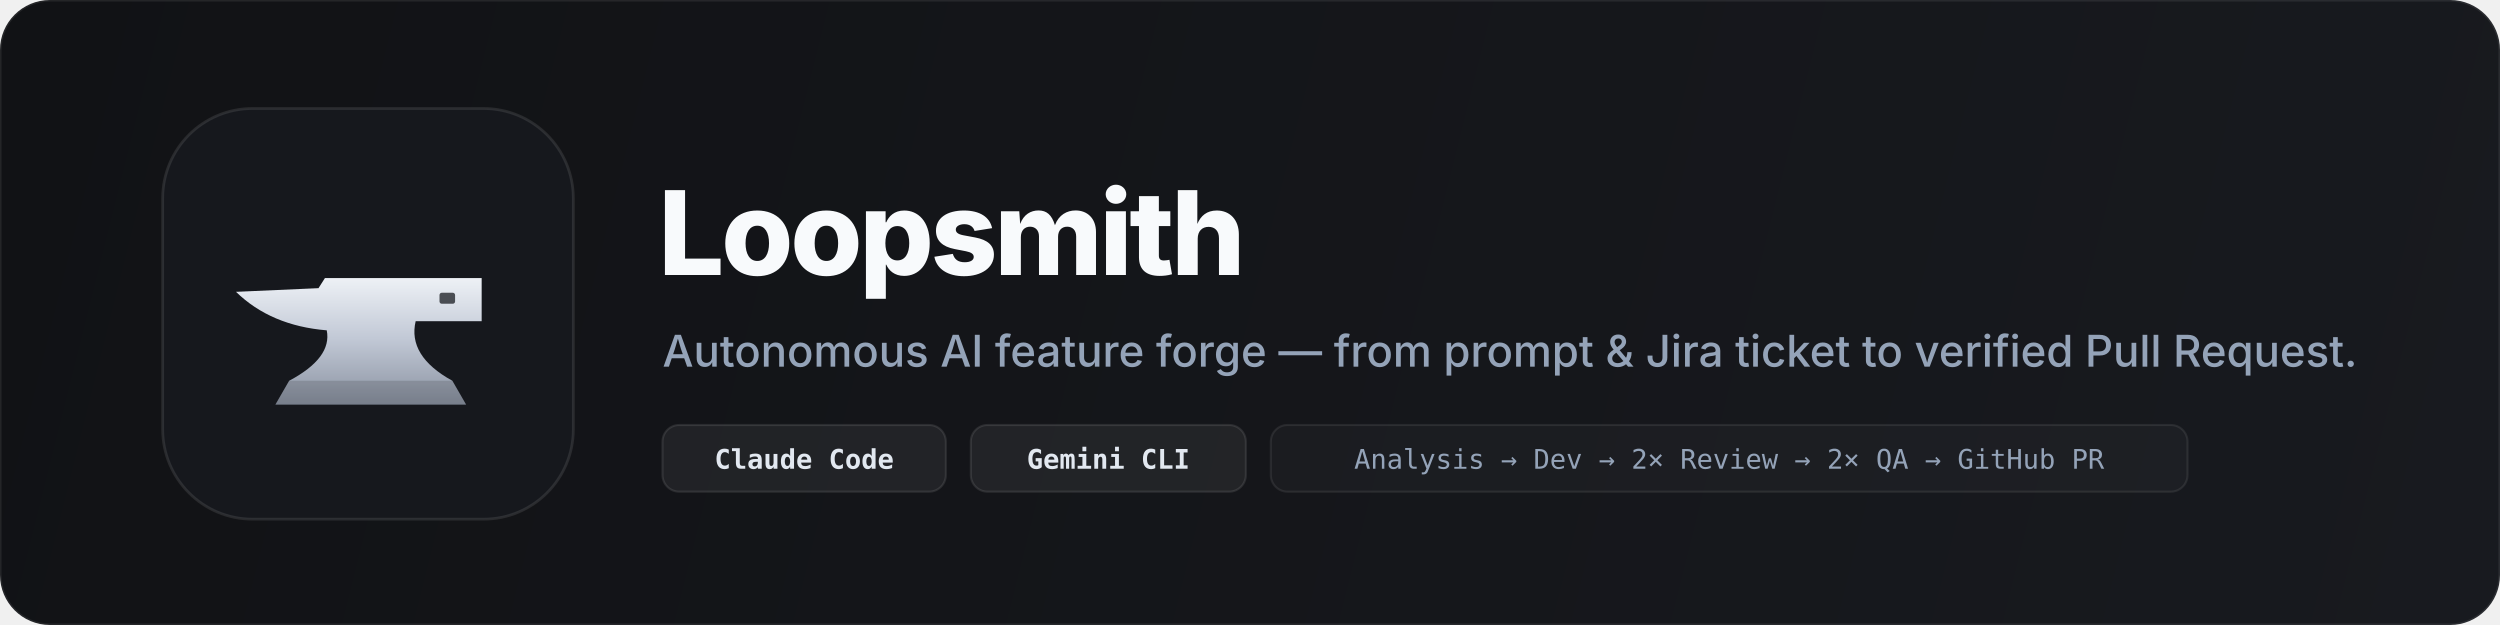
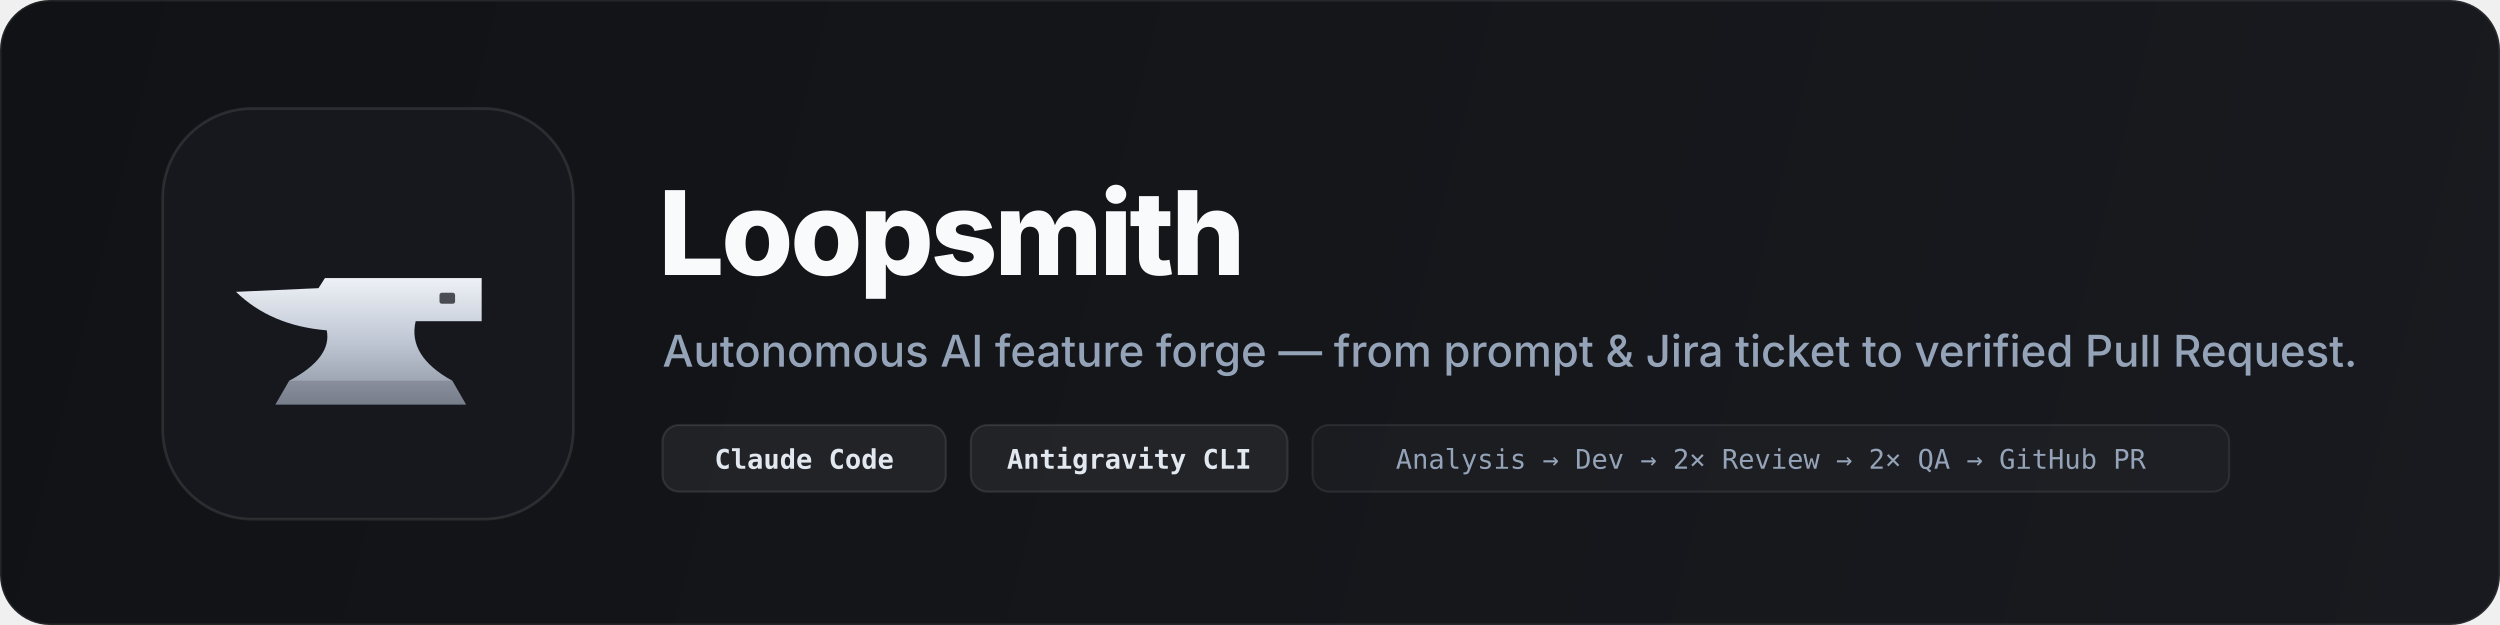
<svg xmlns="http://www.w3.org/2000/svg" viewBox="0 0 1200 300" width="1200" height="300" fill="none">
  <defs>
    <linearGradient id="bannerBg" x1="0" y1="0" x2="1200" y2="300" gradientUnits="userSpaceOnUse">
      <stop offset="0%" stop-color="#111215" />
      <stop offset="100%" stop-color="#181A1F" />
    </linearGradient>
    <linearGradient id="anvilSteelB" x1="256" y1="210" x2="256" y2="355" gradientUnits="userSpaceOnUse">
      <stop offset="0%" stop-color="#F2F5F9" />
      <stop offset="50%" stop-color="#C2C9D6" />
      <stop offset="100%" stop-color="#8A92A1" />
    </linearGradient>
  </defs>
  <rect width="1200" height="300" rx="24" fill="url(#bannerBg)" stroke="#FFFFFF" stroke-opacity="0.08" stroke-width="1.5" />
  <g transform="translate(64, 38) scale(0.44)">
    <rect x="32" y="32" width="448" height="448" rx="98" fill="#16181D" stroke="#FFFFFF" stroke-opacity="0.1" stroke-width="3" />
    <path d="M155 355 H363 L348 329 Q299 302 308 264 H380 V217 H209 L202 228 L112 232 Q150 269 211 274 Q217 304 170 329 Z" fill="url(#anvilSteelB)" />
    <path d="M155 355 H363 L348 329 H170 Z" fill="#000000" fill-opacity="0.14" />
    <rect x="334" y="233" width="17" height="12" rx="2.5" fill="#191B20" fill-opacity="0.75" />
  </g>
  <text x="316" y="132" fill="#F8FAFC" font-family="-apple-system, BlinkMacSystemFont, 'SF Pro Display', Inter, sans-serif" font-size="56" font-weight="800" letter-spacing="-1.5">Loopsmith</text>
  <text x="318" y="176" fill="#94A3B8" font-family="-apple-system, BlinkMacSystemFont, 'SF Pro Text', Inter, sans-serif" font-size="21" font-weight="500">
    Autonomous AI feature forge — from prompt &amp; Jira ticket to verified Pull Request.
  </text>
  <g transform="translate(318, 204)">
    <rect x="0" y="0" width="136" height="32" rx="8" fill="#FFFFFF" fill-opacity="0.06" stroke="#FFFFFF" stroke-opacity="0.1" />
    <text x="68" y="21" text-anchor="middle" fill="#E2E8F0" font-family="ui-monospace, SFMono-Regular, monospace" font-size="13" font-weight="600">Claude Code</text>
-     <rect x="148" y="0" width="132" height="32" rx="8" fill="#FFFFFF" fill-opacity="0.06" stroke="#FFFFFF" stroke-opacity="0.1" />
-     <text x="214" y="21" text-anchor="middle" fill="#E2E8F0" font-family="ui-monospace, SFMono-Regular, monospace" font-size="13" font-weight="600">Gemini CLI</text>
-     <rect x="292" y="0" width="440" height="32" rx="8" fill="#FFFFFF" fill-opacity="0.03" stroke="#FFFFFF" stroke-opacity="0.08" />
-     <text x="512" y="21" text-anchor="middle" fill="#94A3B8" font-family="ui-monospace, SFMono-Regular, monospace" font-size="13">Analysis  →  Dev  →  2× Review  →  2× QA  →  GitHub PR</text>
+     <rect x="148" y="0" width="152" height="32" rx="8" fill="#FFFFFF" fill-opacity="0.06" stroke="#FFFFFF" stroke-opacity="0.1" />
+     <text x="224" y="21" text-anchor="middle" fill="#E2E8F0" font-family="ui-monospace, SFMono-Regular, monospace" font-size="13" font-weight="600">Antigravity CLI</text>
+     <rect x="312" y="0" width="440" height="32" rx="8" fill="#FFFFFF" fill-opacity="0.03" stroke="#FFFFFF" stroke-opacity="0.08" />
+     <text x="532" y="21" text-anchor="middle" fill="#94A3B8" font-family="ui-monospace, SFMono-Regular, monospace" font-size="13">Analysis  →  Dev  →  2× Review  →  2× QA  →  GitHub PR</text>
  </g>
</svg>
